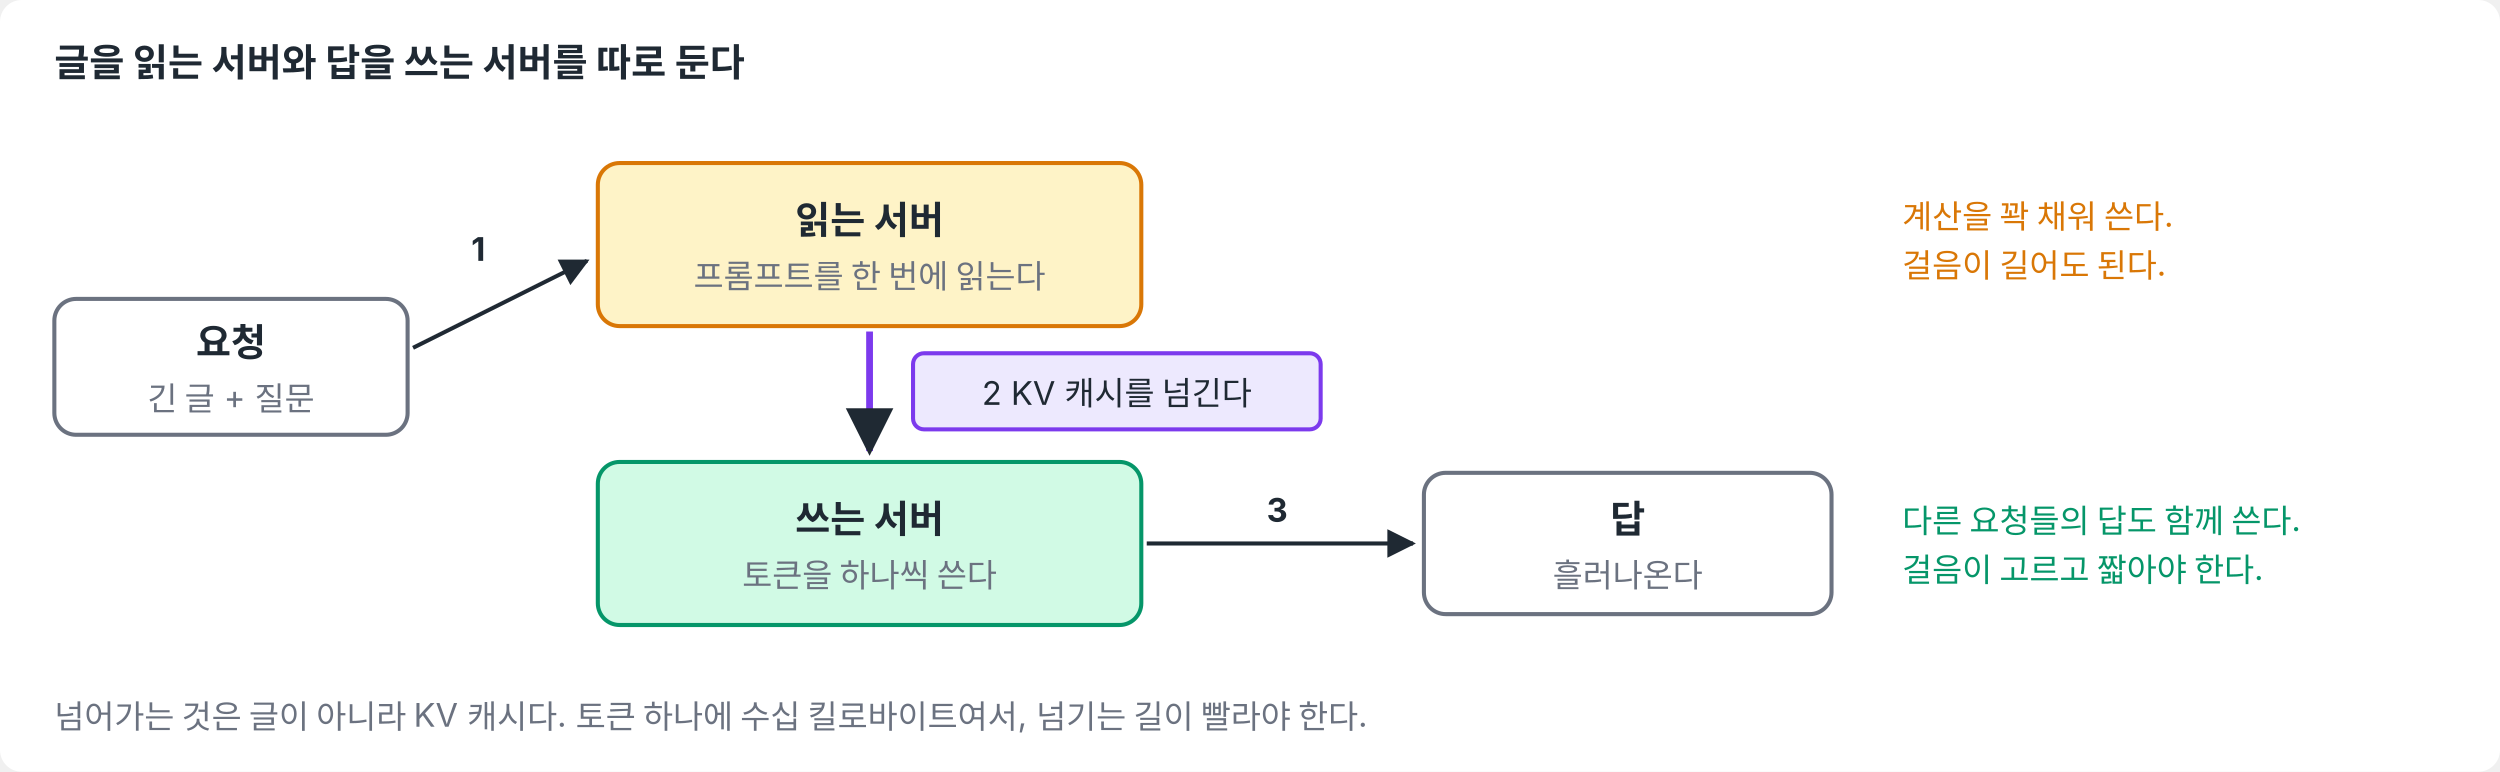
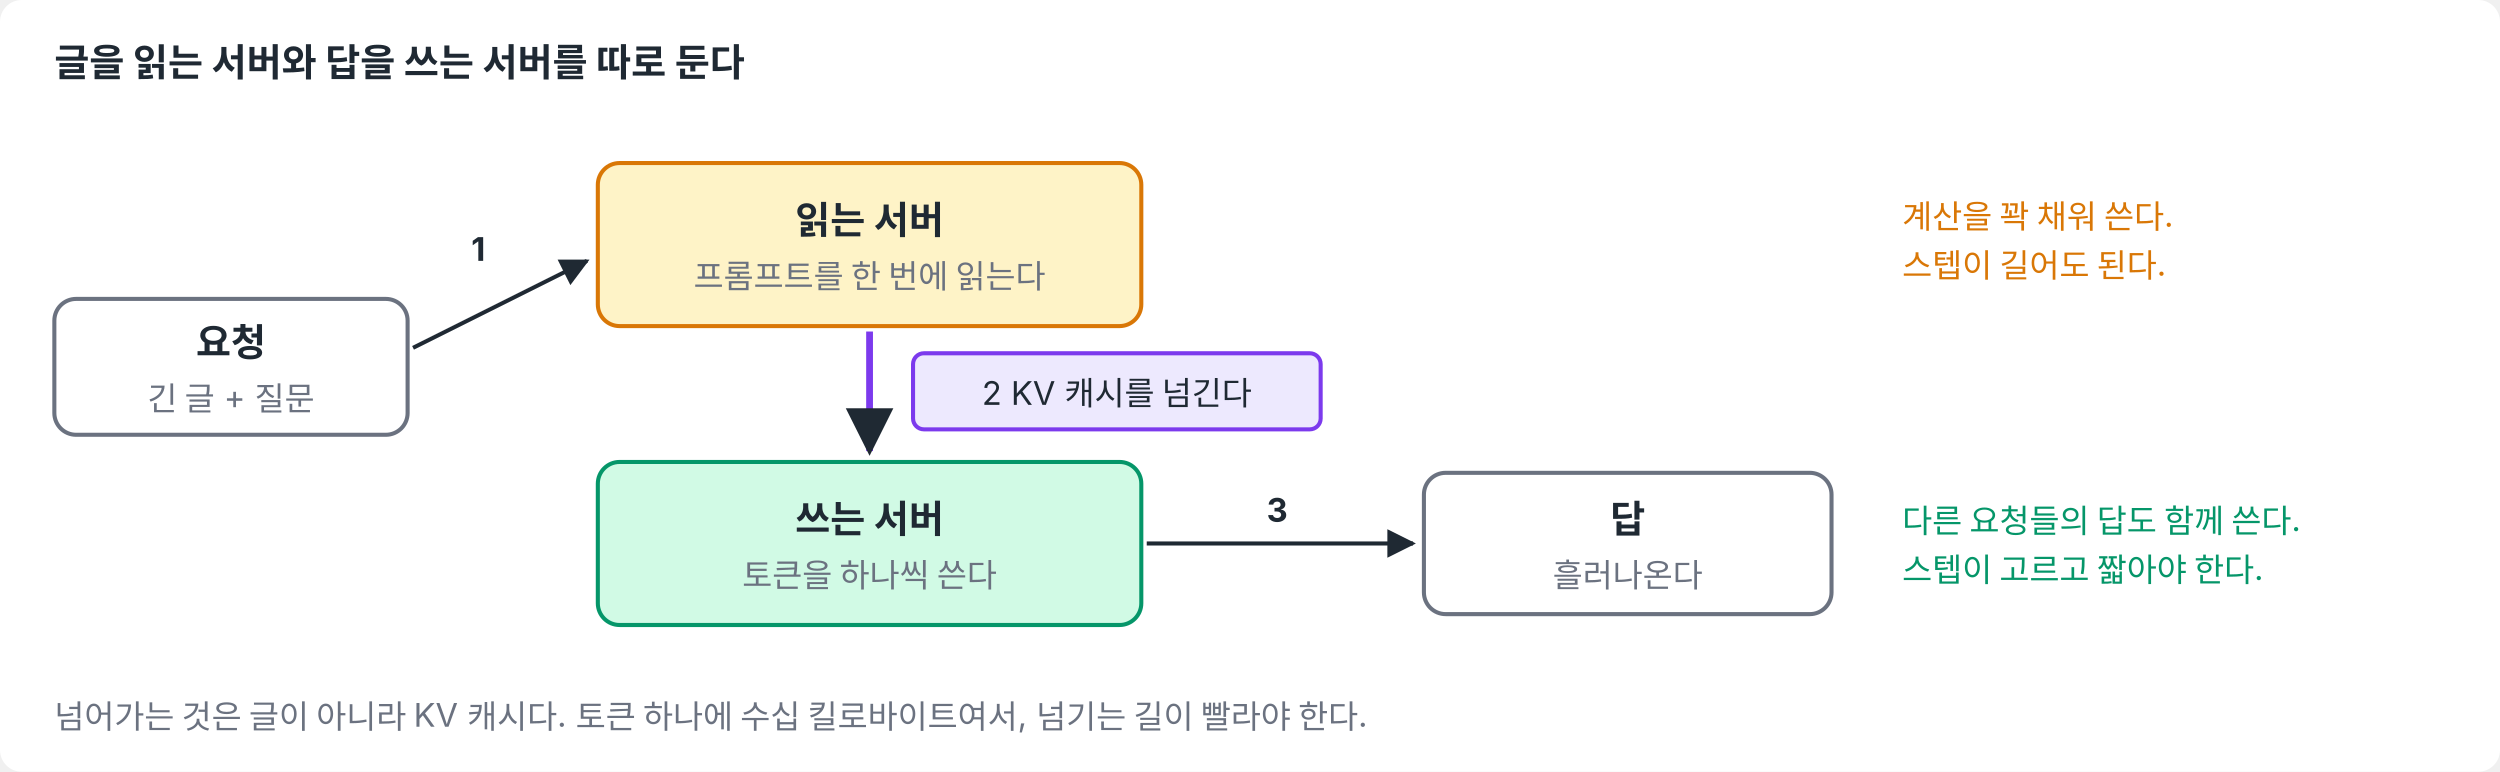
<svg xmlns="http://www.w3.org/2000/svg" viewBox="0 0 920 284" width="920" height="284" font-family="-apple-system, Segoe UI, Noto Sans KR, sans-serif" font-size="14">
  <defs>
    <marker id="arrow-1f2933" viewBox="0 0 10 10" refX="9" refY="5" markerWidth="7" markerHeight="7" orient="auto">
      <path d="M0,0 L10,5 L0,10 z" fill="#1f2933" />
    </marker>
    <marker id="arrow-6b7280" viewBox="0 0 10 10" refX="9" refY="5" markerWidth="7" markerHeight="7" orient="auto">
      <path d="M0,0 L10,5 L0,10 z" fill="#6b7280" />
    </marker>
    <marker id="arrow-2563eb" viewBox="0 0 10 10" refX="9" refY="5" markerWidth="7" markerHeight="7" orient="auto">
      <path d="M0,0 L10,5 L0,10 z" fill="#2563eb" />
    </marker>
    <marker id="arrow-d97706" viewBox="0 0 10 10" refX="9" refY="5" markerWidth="7" markerHeight="7" orient="auto">
      <path d="M0,0 L10,5 L0,10 z" fill="#d97706" />
    </marker>
    <marker id="arrow-059669" viewBox="0 0 10 10" refX="9" refY="5" markerWidth="7" markerHeight="7" orient="auto">
      <path d="M0,0 L10,5 L0,10 z" fill="#059669" />
    </marker>
  </defs>
  <rect width="920" height="284" rx="8" fill="#ffffff" />
  <text x="20" y="28" fill="#1f2933" font-size="14" text-anchor="start" font-weight="bold">글을 읽는 서버와 답을 쓰는 서버를 따로 둔다</text>
  <rect x="20" y="110" width="130" height="50" rx="8" fill="#ffffff" stroke="#6b7280" stroke-width="1.5" />
  <text x="85.0" y="131.0" fill="#1f2933" font-size="14" text-anchor="middle" font-weight="bold">요청</text>
  <text x="85.0" y="151.0" fill="#6b7280" font-size="12" text-anchor="middle" font-weight="normal">긴 글 + 질문</text>
  <rect x="220" y="60" width="200" height="60" rx="8" fill="#fef3c7" stroke="#d97706" stroke-width="1.5" />
  <text x="320.0" y="86.0" fill="#1f2933" font-size="14" text-anchor="middle" font-weight="bold">읽는 서버</text>
  <text x="320.0" y="106.0" fill="#6b7280" font-size="12" text-anchor="middle" font-weight="normal">프롬프트를 한 번에 읽는다</text>
  <rect x="220" y="170" width="200" height="60" rx="8" fill="#d1fae5" stroke="#059669" stroke-width="1.5" />
  <text x="320.0" y="196.0" fill="#1f2933" font-size="14" text-anchor="middle" font-weight="bold">쓰는 서버</text>
  <text x="320.0" y="216.0" fill="#6b7280" font-size="12" text-anchor="middle" font-weight="normal">토큰을 하나씩 쓴다</text>
  <line x1="152" y1="128" x2="216" y2="96" stroke="#1f2933" stroke-width="1.5" marker-end="url(#arrow-1f2933)" />
  <text x="176" y="96" fill="#1f2933" font-size="12" text-anchor="middle" font-weight="bold">1</text>
  <path d="M320,122 L320,166" fill="none" stroke="#7c3aed" stroke-width="2.5" marker-end="url(#arrow-1f2933)" />
  <rect x="336.0" y="130.0" width="150.0" height="28.0" rx="4" fill="#ede9fe" stroke="#7c3aed" stroke-width="1.5" />
  <text x="411" y="149" fill="#1f2933" font-size="12" text-anchor="middle" font-weight="normal">2  KV 캐시를 넘긴다</text>
  <line x1="422" y1="200" x2="520" y2="200" stroke="#1f2933" stroke-width="1.5" marker-end="url(#arrow-1f2933)" />
  <text x="470" y="192" fill="#1f2933" font-size="12" text-anchor="middle" font-weight="bold">3</text>
  <rect x="524" y="174" width="150" height="52" rx="8" fill="#ffffff" stroke="#6b7280" stroke-width="1.5" />
  <text x="599.0" y="196.0" fill="#1f2933" font-size="14" text-anchor="middle" font-weight="bold">답</text>
  <text x="599.0" y="216.0" fill="#6b7280" font-size="12" text-anchor="middle" font-weight="normal">흘러나온다</text>
  <text x="700" y="84" fill="#d97706" font-size="12" text-anchor="start" font-weight="normal">계산을 꽉 채워 쓴다.</text>
-   <text x="700" y="102" fill="#d97706" font-size="12" text-anchor="start" font-weight="normal">걸음이 길어도 된다.</text>
+   <text x="700" y="102" fill="#d97706" font-size="12" text-anchor="start" font-weight="normal">스텝이 길어도 된다.</text>
  <text x="700" y="196" fill="#059669" font-size="12" text-anchor="start" font-weight="normal">다른 요청들의 답도 함께 쓴다.</text>
-   <text x="700" y="214" fill="#059669" font-size="12" text-anchor="start" font-weight="normal">걸음이 고르고 짧아야 한다.</text>
+   <text x="700" y="214" fill="#059669" font-size="12" text-anchor="start" font-weight="normal">스텝이 고르고 짧아야 한다.</text>
  <text x="20" y="268" fill="#6b7280" font-size="12" text-anchor="start" font-weight="normal">넘어가는 것은 글이 아니라 KV 캐시다. 토큰 하나에 수십 킬로바이트여서, 넘기는 길이 빨라야 한다.</text>
</svg>
